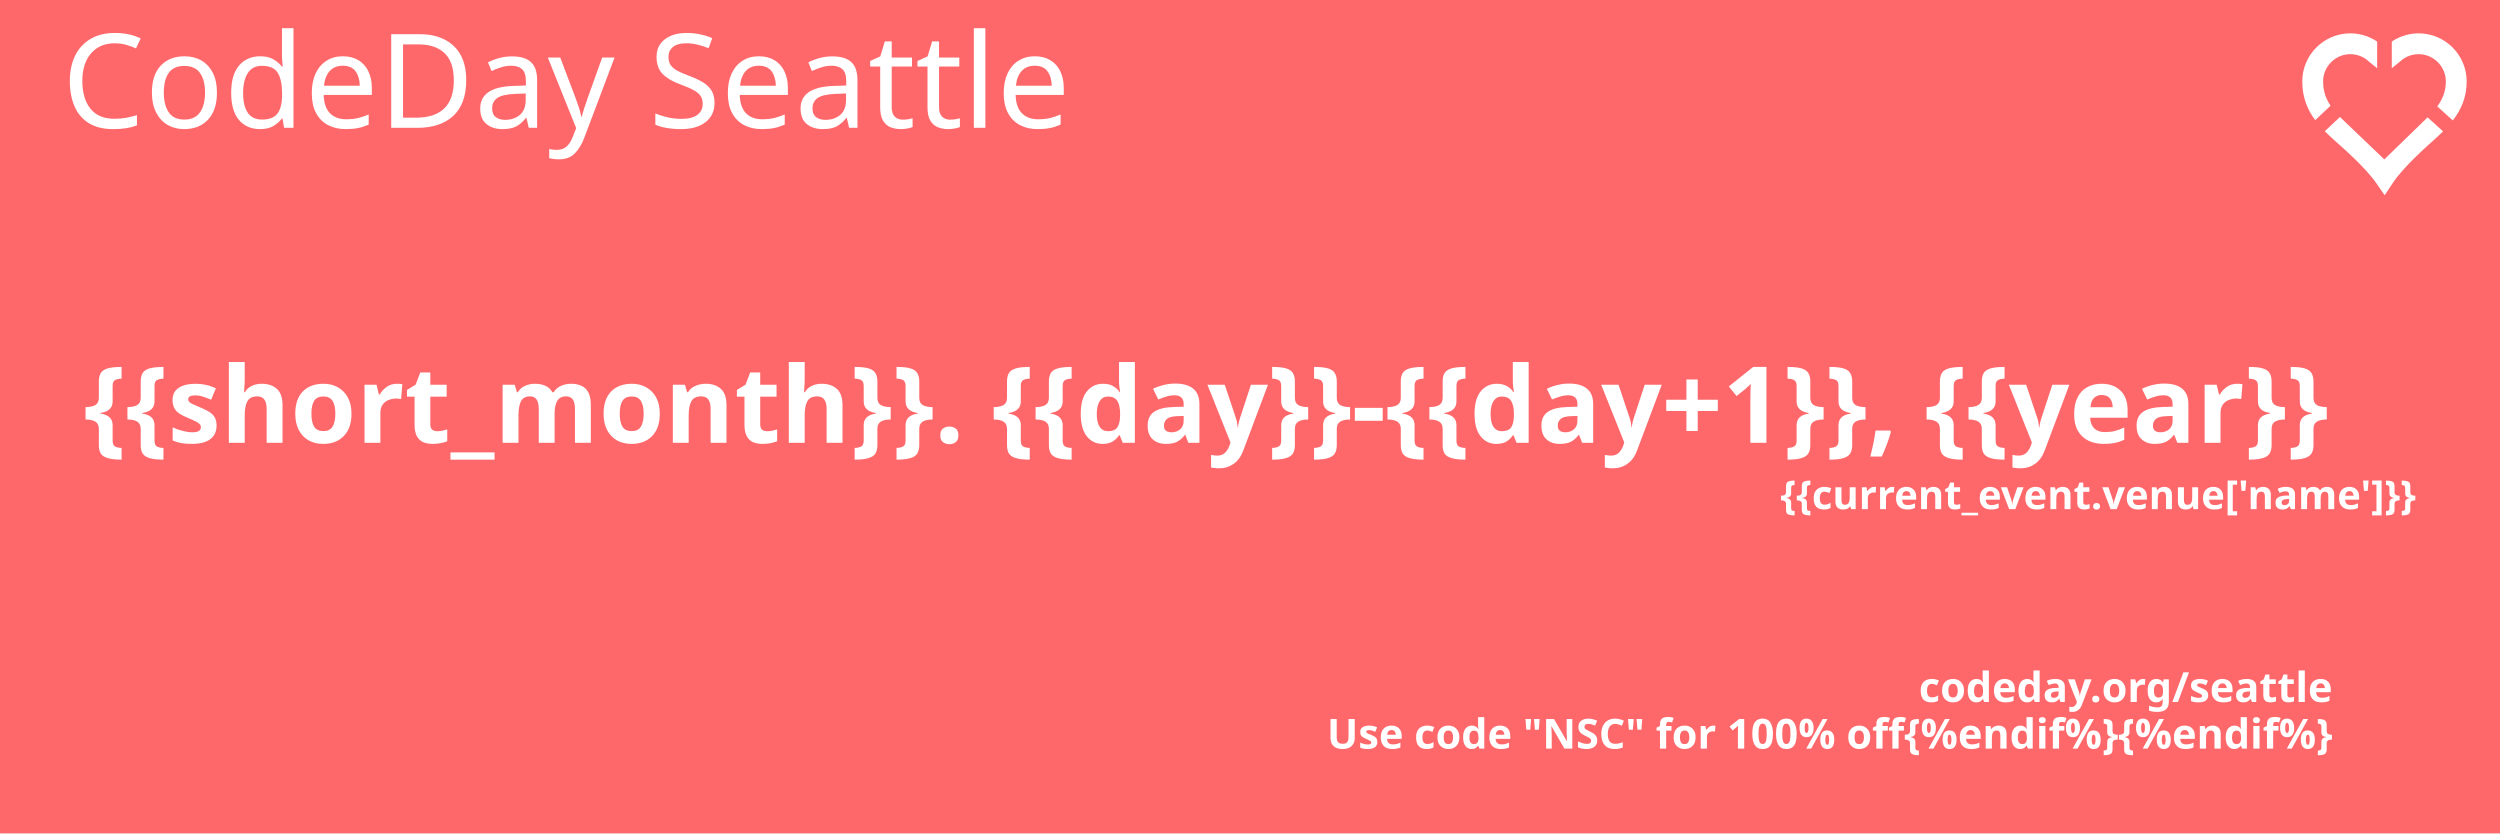
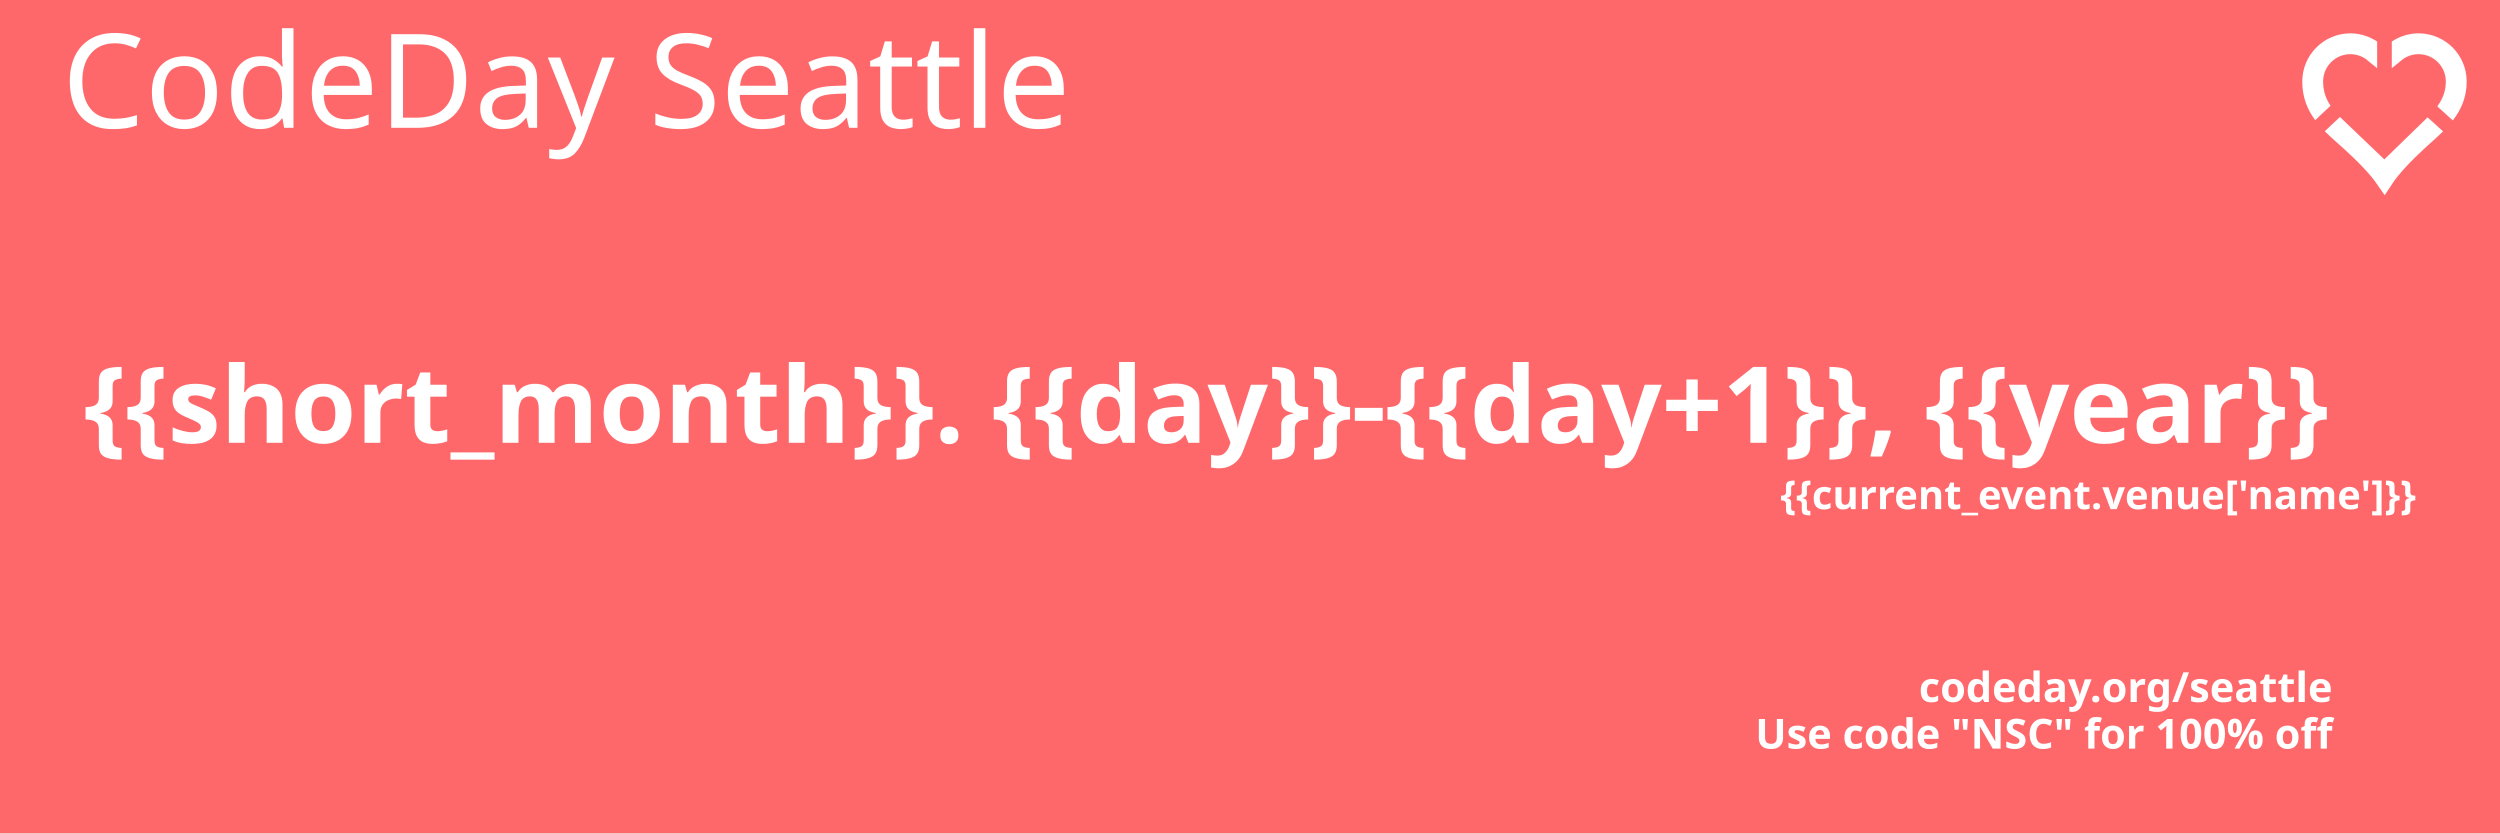
<svg xmlns="http://www.w3.org/2000/svg" width="396.875mm" height="132.292mm" viewBox="0 0 396.875 132.292" version="1.1" id="svg38234">
  <defs id="defs38228" />
  <g id="layer1" transform="translate(184.0744,-205.1518)">
    <rect style="opacity:1;fill:#ff686b;fill-opacity:1;stroke:none;stroke-width:3;stroke-linecap:round;stroke-linejoin:round;stroke-miterlimit:4;stroke-dasharray:none;stroke-dashoffset:0;stroke-opacity:1;paint-order:markers fill stroke" id="rect38790" width="396.875" height="132.292" x="-184.074" y="205.152" />
    <text xml:space="preserve" style="font-style:normal;font-variant:normal;font-weight:normal;font-stretch:normal;font-size:20.808px;line-height:1.25;font-family:'Merriweather Sans';-inkscape-font-specification:'Merriweather Sans';text-align:start;letter-spacing:0px;word-spacing:0px;text-anchor:start;fill:#ffffff;fill-opacity:1;stroke:none;stroke-width:0.433" x="-174.254" y="225.446" id="text38794">
      <tspan x="-174.254" y="225.446" style="font-style:normal;font-variant:normal;font-weight:normal;font-stretch:normal;font-size:20.808px;font-family:'Sofia Pro';-inkscape-font-specification:'Sofia Pro';text-align:start;text-anchor:start;fill:#ffffff;fill-opacity:1;stroke-width:0.433" id="tspan50078">CodeDay Seattle</tspan>
    </text>
    <text xml:space="preserve" style="font-style:normal;font-variant:normal;font-weight:800;font-stretch:normal;font-size:12.7px;line-height:0.65;font-family:'Sofia Pro';-inkscape-font-specification:'Sofia Pro Ultra-Bold';text-align:end;letter-spacing:0px;word-spacing:0px;text-anchor:end;fill:#ffffff;fill-opacity:1;stroke:none;stroke-width:0.265" x="209.325" y="323.998" id="text6018-6">
-       <tspan x="209.325" y="323.998" style="font-size:6.585px;line-height:0.65;text-align:end;text-anchor:end;fill:#ffffff;fill-opacity:1;stroke-width:0.265" id="tspan54198">Use code "NSC" for 100% off{%endif%}{%endif%}</tspan>
+       <tspan x="209.325" y="323.998" style="font-size:6.585px;line-height:0.65;text-align:end;text-anchor:end;fill:#ffffff;fill-opacity:1;stroke-width:0.265" id="tspan54198">Use code "NSC" for 100% off</tspan>
      <tspan x="209.325" y="332.253" id="tspan54202" />
    </text>
    <text xml:space="preserve" style="font-style:normal;font-variant:normal;font-weight:normal;font-stretch:normal;font-size:12.7px;line-height:1.25;font-family:'Merriweather Sans';-inkscape-font-specification:'Merriweather Sans';text-align:end;letter-spacing:0px;word-spacing:0px;text-anchor:end;fill:#000000;fill-opacity:1;stroke:none;stroke-width:0.265" x="-55.185" y="266.762" id="text50082" />
    <text xml:space="preserve" style="font-style:normal;font-variant:normal;font-weight:normal;font-stretch:normal;font-size:17.271px;line-height:1.25;font-family:'Merriweather Sans';-inkscape-font-specification:'Merriweather Sans';text-align:end;letter-spacing:0px;word-spacing:0px;text-anchor:end;fill:#ffffff;fill-opacity:1;stroke:none;stroke-width:0.36" x="208.011" y="275.45" id="text20960">
      <tspan id="tspan20958" x="208.011" y="275.45" style="font-style:normal;font-variant:normal;font-weight:bold;font-stretch:normal;font-size:16.878px;font-family:'Sofia Pro';-inkscape-font-specification:'Sofia Pro Bold';fill:#ffffff;fill-opacity:1;stroke-width:0.36">{{short_month}}. {{day}}-{{day+1}}, {{year}}</tspan>
    </text>
    <text xml:space="preserve" style="font-style:normal;font-variant:normal;font-weight:normal;font-stretch:normal;font-size:6.339px;line-height:1.25;font-family:'Merriweather Sans';-inkscape-font-specification:'Merriweather Sans';text-align:end;letter-spacing:0px;word-spacing:0px;text-anchor:end;fill:#ffffff;fill-opacity:1;stroke:none;stroke-width:0.132" x="207.698" y="285.972" id="text20964">
      <tspan id="tspan20962" x="207.698" y="285.972" style="font-style:normal;font-variant:normal;font-weight:bold;font-stretch:normal;font-size:6.35px;font-family:'Sofia Pro';-inkscape-font-specification:'Sofia Pro Bold';fill:#ffffff;fill-opacity:1;stroke-width:0.132">{{current_event.venue['name']}}</tspan>
    </text>
    <text xml:space="preserve" style="font-style:normal;font-variant:normal;font-weight:normal;font-stretch:normal;font-size:12.7px;line-height:1.25;font-family:'Merriweather Sans';-inkscape-font-specification:'Merriweather Sans';text-align:end;letter-spacing:0px;word-spacing:0px;text-anchor:end;fill:#000000;fill-opacity:1;stroke:none;stroke-width:0.265" x="-57.074" y="281.881" id="text53388" />
    <g transform="matrix(0.3307292,0,0,-0.3307292,187.3926,223.7205)" id="g3408" style="fill:#ffffff;fill-opacity:1">
      <path id="path3410" style="fill:#ffffff;fill-opacity:1;fill-rule:nonzero;stroke:none" d="m 0,0 -7.282,-6.859 c 2.445,-2.487 7.949,-7.311 7.949,-7.311 0,0 11.596,-10.159 16.598,-17.349 l 4.206,-6.044 4.067,6.138 c 4.831,7.291 16.664,17.785 16.664,17.785 0,0 5.023,4.461 7.291,6.731 L 42.071,-0.18 21.292,-20.368 Z" />
    </g>
    <g transform="matrix(0.3307292,0,0,-0.3307292,199.8707,210.4435)" id="g3412" style="fill:#ffffff;fill-opacity:1">
      <path id="path3414" style="fill:#ffffff;fill-opacity:1;fill-rule:nonzero;stroke:none" d="m 0,0 c -2.705,0 -5.342,-0.489 -7.814,-1.389 v 0.006 C -7.846,-1.395 -7.878,-1.409 -7.91,-1.421 -8.062,-1.477 -8.211,-1.54 -8.362,-1.6 c -0.309,-0.121 -0.616,-0.247 -0.919,-0.381 -0.172,-0.076 -0.342,-0.156 -0.512,-0.236 -0.289,-0.137 -0.575,-0.28 -0.858,-0.428 -0.155,-0.082 -0.311,-0.162 -0.465,-0.247 -0.367,-0.202 -0.727,-0.415 -1.082,-0.638 -0.059,-0.037 -0.121,-0.07 -0.179,-0.107 -0.16,-0.102 -0.312,-0.216 -0.469,-0.322 v -12.777 l 3.876,3.129 c 0.368,0.348 0.752,0.678 1.156,0.981 2.223,1.667 4.955,2.626 7.814,2.626 7.221,0 13.095,-5.873 13.095,-13.09 0,-4.703 -1.529,-8.455 -4.096,-11.974 l 7.441,-6.745 c 3.975,5.131 6.655,11.012 6.655,18.719 C 23.095,-10.358 12.735,0 0,0" />
    </g>
    <g transform="matrix(0.3307292,0,0,-0.3307292,192.0351,214.9626)" id="g3416" style="fill:#ffffff;fill-opacity:1">
      <path id="path3418" style="fill:#ffffff;fill-opacity:1;fill-rule:nonzero;stroke:none" d="M 0,0 3.82,-3.083 V 9.704 C 3.732,9.763 3.648,9.825 3.56,9.883 3.433,9.966 3.306,10.05 3.178,10.131 2.82,10.354 2.458,10.568 2.089,10.772 1.905,10.874 1.717,10.968 1.53,11.065 c -0.245,0.127 -0.491,0.252 -0.74,0.37 -0.209,0.099 -0.42,0.195 -0.632,0.288 -0.239,0.104 -0.48,0.203 -0.722,0.299 -0.215,0.086 -0.43,0.173 -0.648,0.253 -0.04,0.014 -0.078,0.032 -0.118,0.046 v -0.007 c -2.438,0.873 -5.034,1.35 -7.696,1.35 -12.735,0 -23.096,-10.359 -23.096,-23.091 0,-7.704 2.478,-13.554 6.207,-18.589 l 7.357,6.929 c -2.248,3.363 -3.564,7.042 -3.564,11.66 0,7.219 5.875,13.091 13.096,13.091 2.808,0 5.495,-0.925 7.696,-2.539 C -0.922,0.826 -0.534,0.498 -0.161,0.153 -0.12,0.115 -0.078,0.078 -0.037,0.039 -0.024,0.027 -0.013,0.012 0,0" />
    </g>
    <g transform="matrix(0.3307292,0,0,-0.3307292,313.1125,228.5963)" id="g3444" style="fill:#ffffff;fill-opacity:1" />
    <text xml:space="preserve" style="font-style:normal;font-variant:normal;font-weight:normal;font-stretch:normal;font-size:12.7px;line-height:1.25;font-family:'Merriweather Sans';-inkscape-font-specification:'Merriweather Sans';text-align:end;letter-spacing:0px;word-spacing:0px;text-anchor:end;fill:#000000;fill-opacity:1;stroke:none;stroke-width:0.265" x="113.393" y="314.387" id="text949" />
    <text id="text955" y="316.589" x="209.325" style="font-style:normal;font-variant:normal;font-weight:800;font-stretch:normal;font-size:12.7px;line-height:0.65;font-family:'Sofia Pro';-inkscape-font-specification:'Sofia Pro Ultra-Bold';text-align:end;letter-spacing:0px;word-spacing:0px;text-anchor:end;fill:#ffffff;fill-opacity:1;stroke:none;stroke-width:0.265" xml:space="preserve">
      <tspan id="tspan951" style="font-size:6.585px;line-height:0.65;text-align:end;text-anchor:end;fill:#ffffff;fill-opacity:1;stroke-width:0.265" y="316.589" x="209.325">codeday.org/seattle</tspan>
      <tspan id="tspan953" y="324.844" x="209.325" />
    </text>
  </g>
</svg>
